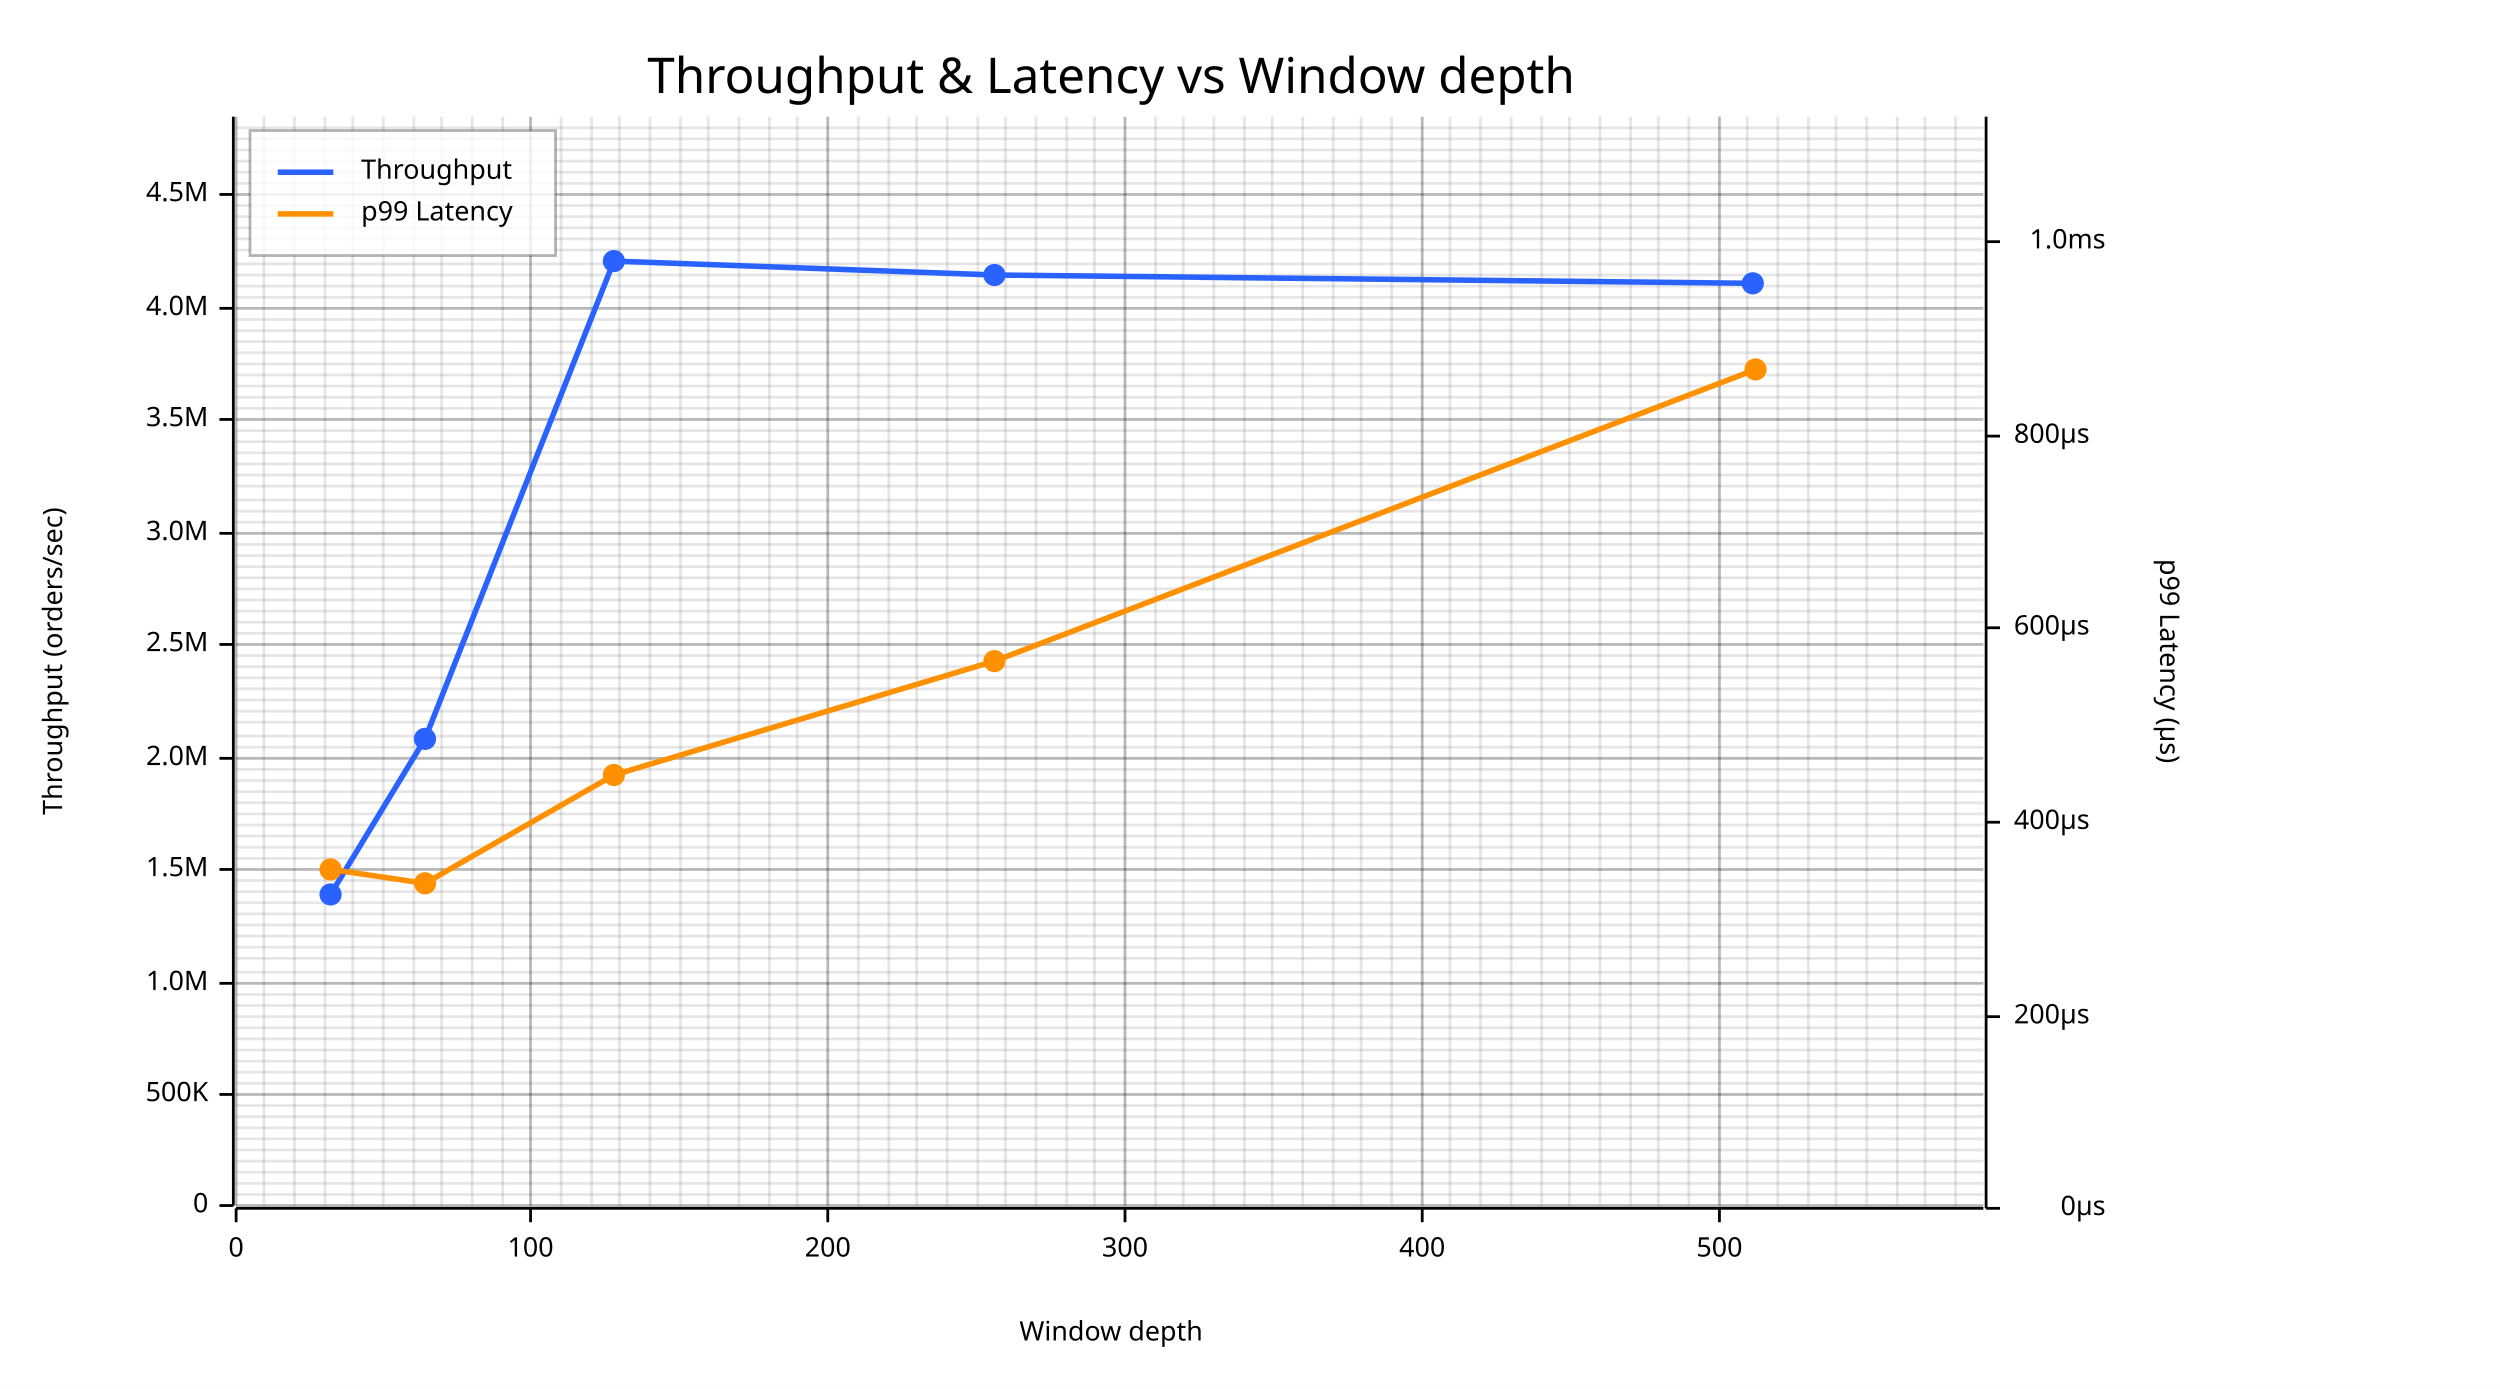
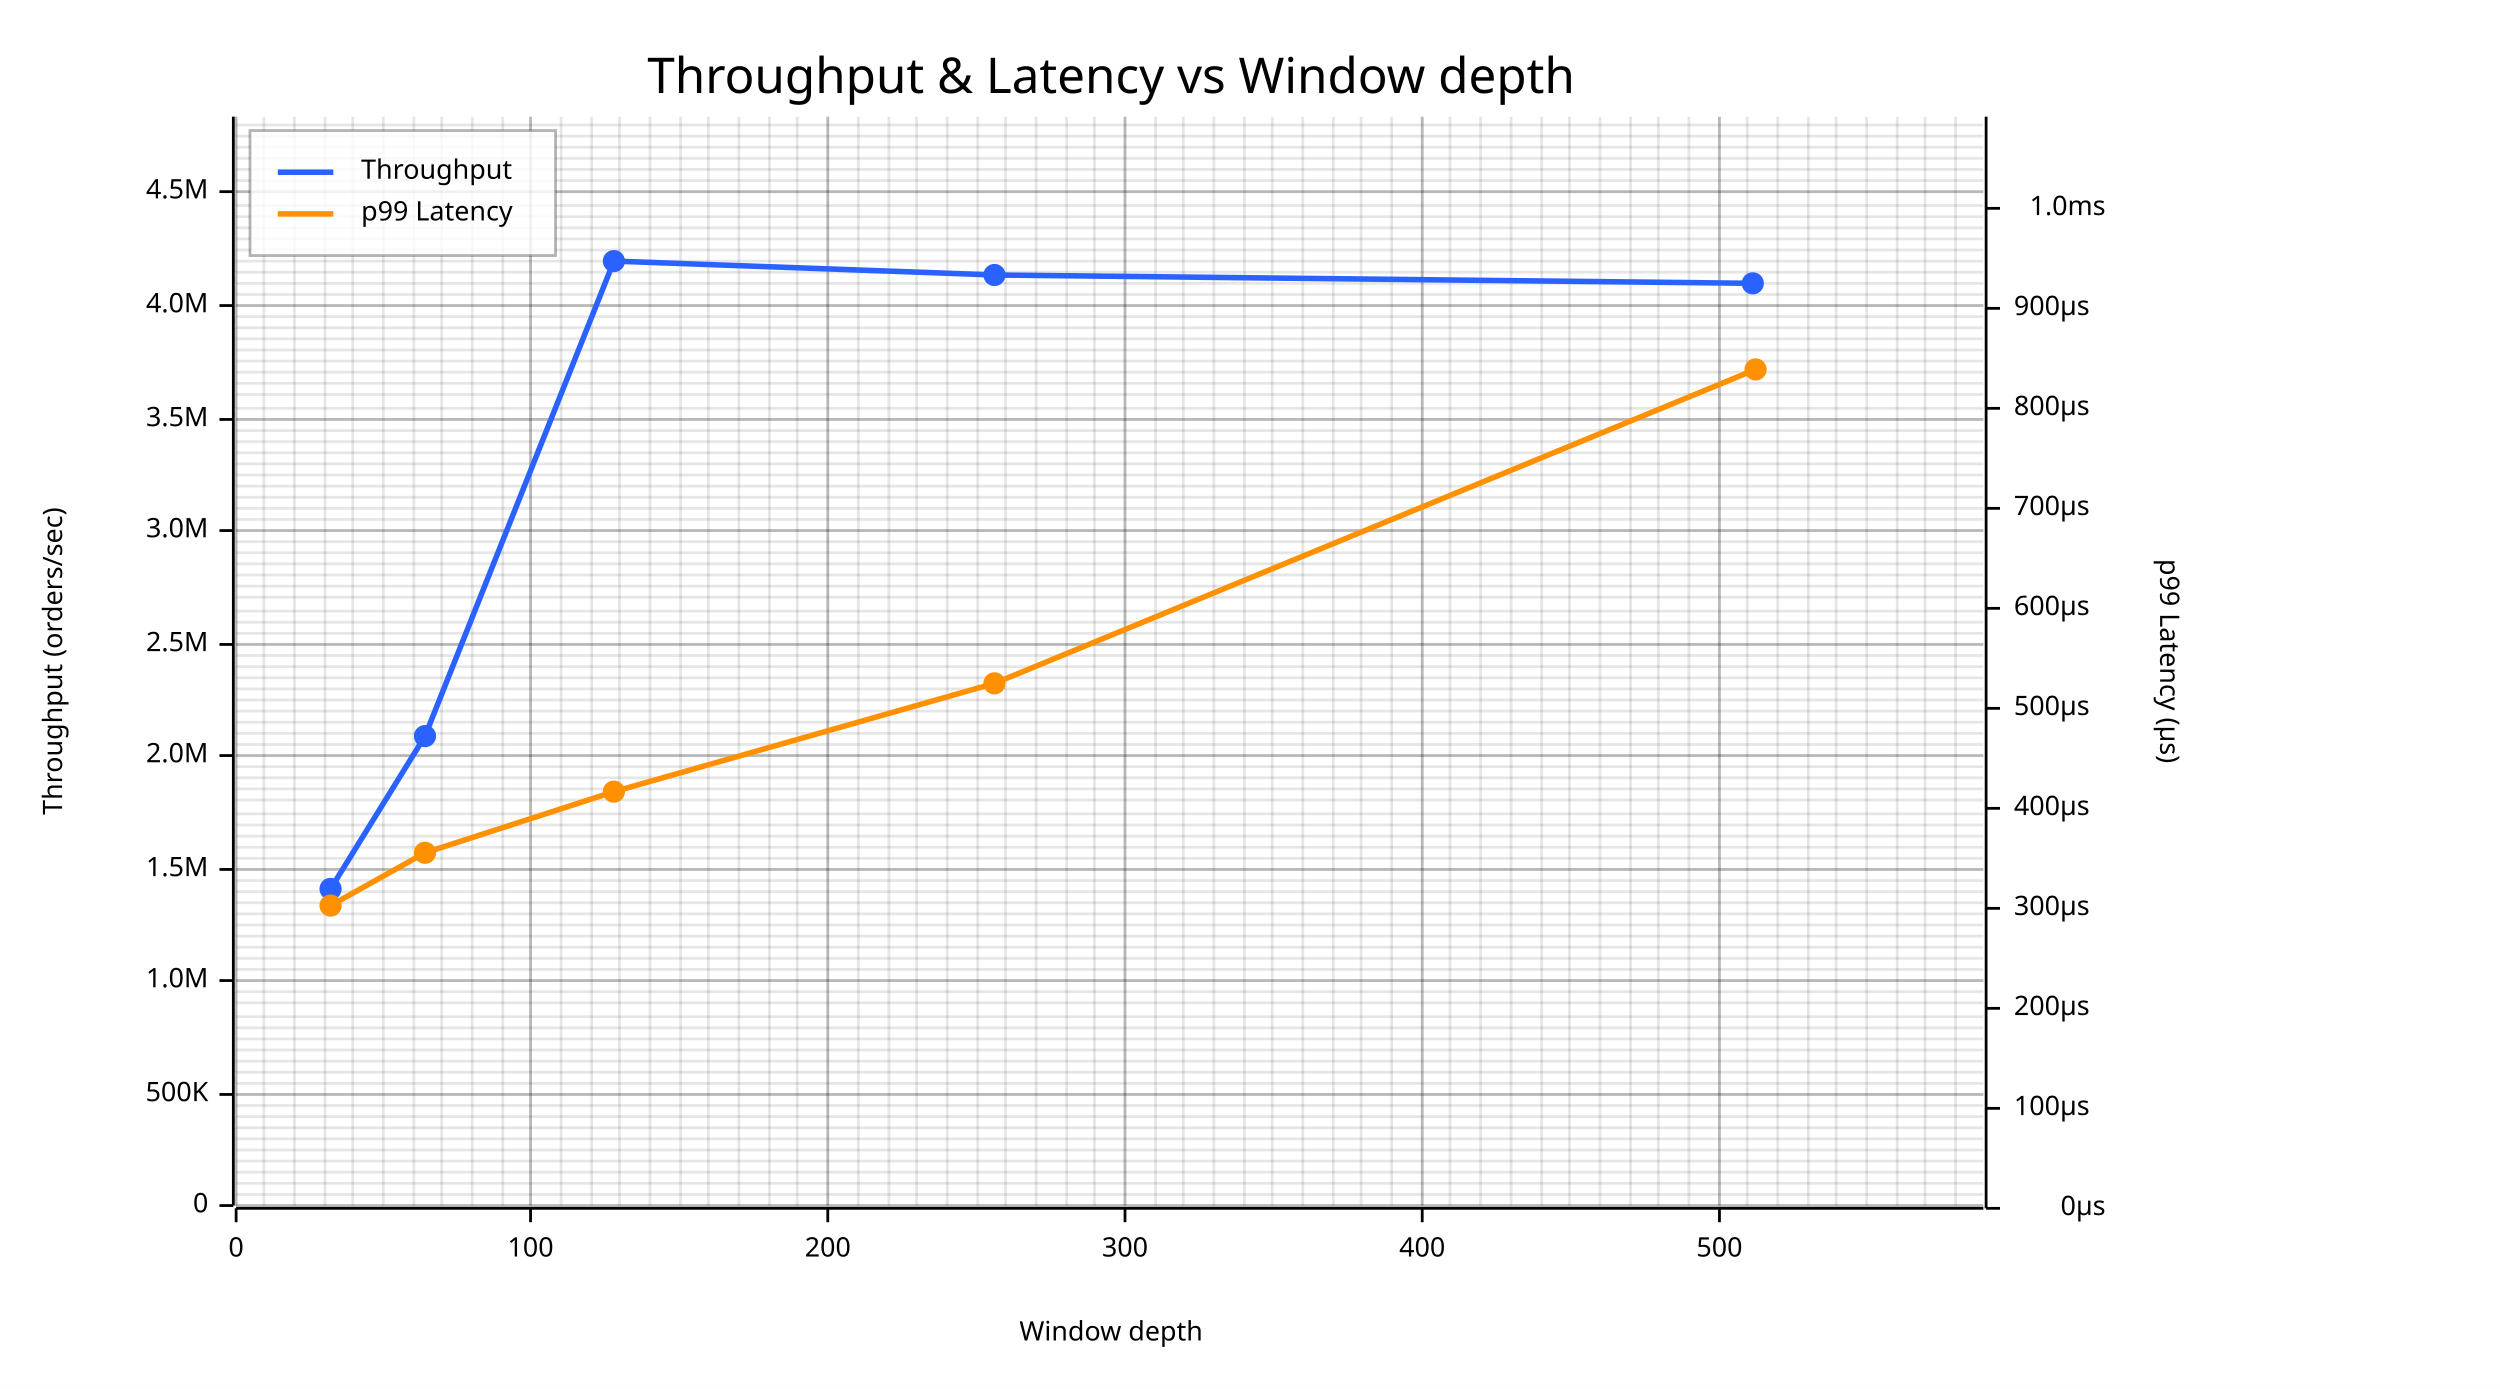
<svg xmlns="http://www.w3.org/2000/svg" width="900" height="500" viewBox="0 0 900 500">
  <rect x="0" y="0" width="900" height="500" opacity="1" fill="#FFFFFF" stroke="none" />
  <text x="400" y="20" dy="0.76em" text-anchor="middle" font-family="sans-serif" font-size="17.742" opacity="1" fill="#000000">
Throughput &amp; Latency vs Window depth
</text>
  <line opacity="0.1" stroke="#000000" stroke-width="1" x1="85" y1="434" x2="85" y2="42" />
  <line opacity="0.1" stroke="#000000" stroke-width="1" x1="95" y1="434" x2="95" y2="42" />
  <line opacity="0.1" stroke="#000000" stroke-width="1" x1="106" y1="434" x2="106" y2="42" />
  <line opacity="0.1" stroke="#000000" stroke-width="1" x1="117" y1="434" x2="117" y2="42" />
  <line opacity="0.1" stroke="#000000" stroke-width="1" x1="127" y1="434" x2="127" y2="42" />
  <line opacity="0.1" stroke="#000000" stroke-width="1" x1="138" y1="434" x2="138" y2="42" />
  <line opacity="0.1" stroke="#000000" stroke-width="1" x1="149" y1="434" x2="149" y2="42" />
  <line opacity="0.1" stroke="#000000" stroke-width="1" x1="159" y1="434" x2="159" y2="42" />
  <line opacity="0.1" stroke="#000000" stroke-width="1" x1="170" y1="434" x2="170" y2="42" />
  <line opacity="0.1" stroke="#000000" stroke-width="1" x1="181" y1="434" x2="181" y2="42" />
  <line opacity="0.1" stroke="#000000" stroke-width="1" x1="191" y1="434" x2="191" y2="42" />
  <line opacity="0.1" stroke="#000000" stroke-width="1" x1="202" y1="434" x2="202" y2="42" />
  <line opacity="0.1" stroke="#000000" stroke-width="1" x1="213" y1="434" x2="213" y2="42" />
  <line opacity="0.1" stroke="#000000" stroke-width="1" x1="223" y1="434" x2="223" y2="42" />
  <line opacity="0.1" stroke="#000000" stroke-width="1" x1="234" y1="434" x2="234" y2="42" />
  <line opacity="0.1" stroke="#000000" stroke-width="1" x1="245" y1="434" x2="245" y2="42" />
  <line opacity="0.1" stroke="#000000" stroke-width="1" x1="255" y1="434" x2="255" y2="42" />
  <line opacity="0.1" stroke="#000000" stroke-width="1" x1="266" y1="434" x2="266" y2="42" />
  <line opacity="0.1" stroke="#000000" stroke-width="1" x1="277" y1="434" x2="277" y2="42" />
  <line opacity="0.1" stroke="#000000" stroke-width="1" x1="287" y1="434" x2="287" y2="42" />
  <line opacity="0.1" stroke="#000000" stroke-width="1" x1="298" y1="434" x2="298" y2="42" />
  <line opacity="0.1" stroke="#000000" stroke-width="1" x1="309" y1="434" x2="309" y2="42" />
  <line opacity="0.1" stroke="#000000" stroke-width="1" x1="320" y1="434" x2="320" y2="42" />
  <line opacity="0.1" stroke="#000000" stroke-width="1" x1="330" y1="434" x2="330" y2="42" />
  <line opacity="0.1" stroke="#000000" stroke-width="1" x1="341" y1="434" x2="341" y2="42" />
  <line opacity="0.1" stroke="#000000" stroke-width="1" x1="352" y1="434" x2="352" y2="42" />
  <line opacity="0.1" stroke="#000000" stroke-width="1" x1="362" y1="434" x2="362" y2="42" />
  <line opacity="0.1" stroke="#000000" stroke-width="1" x1="373" y1="434" x2="373" y2="42" />
  <line opacity="0.1" stroke="#000000" stroke-width="1" x1="384" y1="434" x2="384" y2="42" />
  <line opacity="0.1" stroke="#000000" stroke-width="1" x1="394" y1="434" x2="394" y2="42" />
  <line opacity="0.1" stroke="#000000" stroke-width="1" x1="405" y1="434" x2="405" y2="42" />
  <line opacity="0.1" stroke="#000000" stroke-width="1" x1="416" y1="434" x2="416" y2="42" />
  <line opacity="0.1" stroke="#000000" stroke-width="1" x1="426" y1="434" x2="426" y2="42" />
  <line opacity="0.1" stroke="#000000" stroke-width="1" x1="437" y1="434" x2="437" y2="42" />
  <line opacity="0.1" stroke="#000000" stroke-width="1" x1="448" y1="434" x2="448" y2="42" />
  <line opacity="0.1" stroke="#000000" stroke-width="1" x1="458" y1="434" x2="458" y2="42" />
  <line opacity="0.1" stroke="#000000" stroke-width="1" x1="469" y1="434" x2="469" y2="42" />
  <line opacity="0.1" stroke="#000000" stroke-width="1" x1="480" y1="434" x2="480" y2="42" />
  <line opacity="0.1" stroke="#000000" stroke-width="1" x1="490" y1="434" x2="490" y2="42" />
  <line opacity="0.1" stroke="#000000" stroke-width="1" x1="501" y1="434" x2="501" y2="42" />
  <line opacity="0.1" stroke="#000000" stroke-width="1" x1="512" y1="434" x2="512" y2="42" />
  <line opacity="0.1" stroke="#000000" stroke-width="1" x1="522" y1="434" x2="522" y2="42" />
  <line opacity="0.1" stroke="#000000" stroke-width="1" x1="533" y1="434" x2="533" y2="42" />
  <line opacity="0.1" stroke="#000000" stroke-width="1" x1="544" y1="434" x2="544" y2="42" />
  <line opacity="0.1" stroke="#000000" stroke-width="1" x1="555" y1="434" x2="555" y2="42" />
  <line opacity="0.1" stroke="#000000" stroke-width="1" x1="565" y1="434" x2="565" y2="42" />
  <line opacity="0.1" stroke="#000000" stroke-width="1" x1="576" y1="434" x2="576" y2="42" />
  <line opacity="0.1" stroke="#000000" stroke-width="1" x1="587" y1="434" x2="587" y2="42" />
  <line opacity="0.1" stroke="#000000" stroke-width="1" x1="597" y1="434" x2="597" y2="42" />
  <line opacity="0.1" stroke="#000000" stroke-width="1" x1="608" y1="434" x2="608" y2="42" />
  <line opacity="0.1" stroke="#000000" stroke-width="1" x1="619" y1="434" x2="619" y2="42" />
  <line opacity="0.1" stroke="#000000" stroke-width="1" x1="629" y1="434" x2="629" y2="42" />
  <line opacity="0.1" stroke="#000000" stroke-width="1" x1="640" y1="434" x2="640" y2="42" />
  <line opacity="0.1" stroke="#000000" stroke-width="1" x1="651" y1="434" x2="651" y2="42" />
  <line opacity="0.1" stroke="#000000" stroke-width="1" x1="661" y1="434" x2="661" y2="42" />
  <line opacity="0.1" stroke="#000000" stroke-width="1" x1="672" y1="434" x2="672" y2="42" />
  <line opacity="0.1" stroke="#000000" stroke-width="1" x1="683" y1="434" x2="683" y2="42" />
  <line opacity="0.1" stroke="#000000" stroke-width="1" x1="693" y1="434" x2="693" y2="42" />
  <line opacity="0.1" stroke="#000000" stroke-width="1" x1="704" y1="434" x2="704" y2="42" />
  <line opacity="0.1" stroke="#000000" stroke-width="1" x1="85" y1="434" x2="714" y2="434" />
  <line opacity="0.1" stroke="#000000" stroke-width="1" x1="85" y1="430" x2="714" y2="430" />
  <line opacity="0.1" stroke="#000000" stroke-width="1" x1="85" y1="426" x2="714" y2="426" />
  <line opacity="0.1" stroke="#000000" stroke-width="1" x1="85" y1="422" x2="714" y2="422" />
  <line opacity="0.1" stroke="#000000" stroke-width="1" x1="85" y1="418" x2="714" y2="418" />
  <line opacity="0.1" stroke="#000000" stroke-width="1" x1="85" y1="414" x2="714" y2="414" />
  <line opacity="0.1" stroke="#000000" stroke-width="1" x1="85" y1="410" x2="714" y2="410" />
  <line opacity="0.1" stroke="#000000" stroke-width="1" x1="85" y1="406" x2="714" y2="406" />
  <line opacity="0.1" stroke="#000000" stroke-width="1" x1="85" y1="402" x2="714" y2="402" />
  <line opacity="0.1" stroke="#000000" stroke-width="1" x1="85" y1="398" x2="714" y2="398" />
  <line opacity="0.1" stroke="#000000" stroke-width="1" x1="85" y1="394" x2="714" y2="394" />
  <line opacity="0.1" stroke="#000000" stroke-width="1" x1="85" y1="390" x2="714" y2="390" />
  <line opacity="0.1" stroke="#000000" stroke-width="1" x1="85" y1="386" x2="714" y2="386" />
  <line opacity="0.1" stroke="#000000" stroke-width="1" x1="85" y1="382" x2="714" y2="382" />
  <line opacity="0.1" stroke="#000000" stroke-width="1" x1="85" y1="378" x2="714" y2="378" />
  <line opacity="0.1" stroke="#000000" stroke-width="1" x1="85" y1="374" x2="714" y2="374" />
  <line opacity="0.1" stroke="#000000" stroke-width="1" x1="85" y1="370" x2="714" y2="370" />
  <line opacity="0.1" stroke="#000000" stroke-width="1" x1="85" y1="366" x2="714" y2="366" />
-   <line opacity="0.1" stroke="#000000" stroke-width="1" x1="85" y1="362" x2="714" y2="362" />
-   <line opacity="0.1" stroke="#000000" stroke-width="1" x1="85" y1="358" x2="714" y2="358" />
-   <line opacity="0.1" stroke="#000000" stroke-width="1" x1="85" y1="354" x2="714" y2="354" />
-   <line opacity="0.1" stroke="#000000" stroke-width="1" x1="85" y1="350" x2="714" y2="350" />
+   <line opacity="0.1" stroke="#000000" stroke-width="1" x1="85" y1="361" x2="714" y2="361" />
+   <line opacity="0.1" stroke="#000000" stroke-width="1" x1="85" y1="357" x2="714" y2="357" />
+   <line opacity="0.1" stroke="#000000" stroke-width="1" x1="85" y1="353" x2="714" y2="353" />
+   <line opacity="0.1" stroke="#000000" stroke-width="1" x1="85" y1="349" x2="714" y2="349" />
  <line opacity="0.1" stroke="#000000" stroke-width="1" x1="85" y1="345" x2="714" y2="345" />
  <line opacity="0.1" stroke="#000000" stroke-width="1" x1="85" y1="341" x2="714" y2="341" />
  <line opacity="0.1" stroke="#000000" stroke-width="1" x1="85" y1="337" x2="714" y2="337" />
  <line opacity="0.1" stroke="#000000" stroke-width="1" x1="85" y1="333" x2="714" y2="333" />
  <line opacity="0.1" stroke="#000000" stroke-width="1" x1="85" y1="329" x2="714" y2="329" />
  <line opacity="0.1" stroke="#000000" stroke-width="1" x1="85" y1="325" x2="714" y2="325" />
  <line opacity="0.1" stroke="#000000" stroke-width="1" x1="85" y1="321" x2="714" y2="321" />
  <line opacity="0.1" stroke="#000000" stroke-width="1" x1="85" y1="317" x2="714" y2="317" />
  <line opacity="0.1" stroke="#000000" stroke-width="1" x1="85" y1="313" x2="714" y2="313" />
  <line opacity="0.1" stroke="#000000" stroke-width="1" x1="85" y1="309" x2="714" y2="309" />
  <line opacity="0.1" stroke="#000000" stroke-width="1" x1="85" y1="305" x2="714" y2="305" />
  <line opacity="0.1" stroke="#000000" stroke-width="1" x1="85" y1="301" x2="714" y2="301" />
  <line opacity="0.1" stroke="#000000" stroke-width="1" x1="85" y1="297" x2="714" y2="297" />
  <line opacity="0.1" stroke="#000000" stroke-width="1" x1="85" y1="293" x2="714" y2="293" />
-   <line opacity="0.1" stroke="#000000" stroke-width="1" x1="85" y1="289" x2="714" y2="289" />
-   <line opacity="0.1" stroke="#000000" stroke-width="1" x1="85" y1="285" x2="714" y2="285" />
-   <line opacity="0.1" stroke="#000000" stroke-width="1" x1="85" y1="281" x2="714" y2="281" />
-   <line opacity="0.1" stroke="#000000" stroke-width="1" x1="85" y1="277" x2="714" y2="277" />
-   <line opacity="0.1" stroke="#000000" stroke-width="1" x1="85" y1="273" x2="714" y2="273" />
-   <line opacity="0.1" stroke="#000000" stroke-width="1" x1="85" y1="269" x2="714" y2="269" />
-   <line opacity="0.1" stroke="#000000" stroke-width="1" x1="85" y1="265" x2="714" y2="265" />
+   <line opacity="0.1" stroke="#000000" stroke-width="1" x1="85" y1="288" x2="714" y2="288" />
+   <line opacity="0.1" stroke="#000000" stroke-width="1" x1="85" y1="284" x2="714" y2="284" />
+   <line opacity="0.1" stroke="#000000" stroke-width="1" x1="85" y1="280" x2="714" y2="280" />
+   <line opacity="0.1" stroke="#000000" stroke-width="1" x1="85" y1="276" x2="714" y2="276" />
+   <line opacity="0.1" stroke="#000000" stroke-width="1" x1="85" y1="272" x2="714" y2="272" />
+   <line opacity="0.1" stroke="#000000" stroke-width="1" x1="85" y1="268" x2="714" y2="268" />
+   <line opacity="0.1" stroke="#000000" stroke-width="1" x1="85" y1="264" x2="714" y2="264" />
  <line opacity="0.1" stroke="#000000" stroke-width="1" x1="85" y1="260" x2="714" y2="260" />
  <line opacity="0.1" stroke="#000000" stroke-width="1" x1="85" y1="256" x2="714" y2="256" />
  <line opacity="0.1" stroke="#000000" stroke-width="1" x1="85" y1="252" x2="714" y2="252" />
  <line opacity="0.1" stroke="#000000" stroke-width="1" x1="85" y1="248" x2="714" y2="248" />
  <line opacity="0.1" stroke="#000000" stroke-width="1" x1="85" y1="244" x2="714" y2="244" />
  <line opacity="0.1" stroke="#000000" stroke-width="1" x1="85" y1="240" x2="714" y2="240" />
  <line opacity="0.1" stroke="#000000" stroke-width="1" x1="85" y1="236" x2="714" y2="236" />
  <line opacity="0.1" stroke="#000000" stroke-width="1" x1="85" y1="232" x2="714" y2="232" />
  <line opacity="0.1" stroke="#000000" stroke-width="1" x1="85" y1="228" x2="714" y2="228" />
  <line opacity="0.1" stroke="#000000" stroke-width="1" x1="85" y1="224" x2="714" y2="224" />
  <line opacity="0.1" stroke="#000000" stroke-width="1" x1="85" y1="220" x2="714" y2="220" />
-   <line opacity="0.1" stroke="#000000" stroke-width="1" x1="85" y1="216" x2="714" y2="216" />
-   <line opacity="0.1" stroke="#000000" stroke-width="1" x1="85" y1="212" x2="714" y2="212" />
-   <line opacity="0.1" stroke="#000000" stroke-width="1" x1="85" y1="208" x2="714" y2="208" />
-   <line opacity="0.1" stroke="#000000" stroke-width="1" x1="85" y1="204" x2="714" y2="204" />
-   <line opacity="0.1" stroke="#000000" stroke-width="1" x1="85" y1="200" x2="714" y2="200" />
-   <line opacity="0.1" stroke="#000000" stroke-width="1" x1="85" y1="196" x2="714" y2="196" />
-   <line opacity="0.1" stroke="#000000" stroke-width="1" x1="85" y1="192" x2="714" y2="192" />
-   <line opacity="0.1" stroke="#000000" stroke-width="1" x1="85" y1="188" x2="714" y2="188" />
-   <line opacity="0.1" stroke="#000000" stroke-width="1" x1="85" y1="184" x2="714" y2="184" />
-   <line opacity="0.1" stroke="#000000" stroke-width="1" x1="85" y1="180" x2="714" y2="180" />
+   <line opacity="0.1" stroke="#000000" stroke-width="1" x1="85" y1="215" x2="714" y2="215" />
+   <line opacity="0.1" stroke="#000000" stroke-width="1" x1="85" y1="211" x2="714" y2="211" />
+   <line opacity="0.1" stroke="#000000" stroke-width="1" x1="85" y1="207" x2="714" y2="207" />
+   <line opacity="0.1" stroke="#000000" stroke-width="1" x1="85" y1="203" x2="714" y2="203" />
+   <line opacity="0.1" stroke="#000000" stroke-width="1" x1="85" y1="199" x2="714" y2="199" />
+   <line opacity="0.1" stroke="#000000" stroke-width="1" x1="85" y1="195" x2="714" y2="195" />
+   <line opacity="0.1" stroke="#000000" stroke-width="1" x1="85" y1="191" x2="714" y2="191" />
+   <line opacity="0.1" stroke="#000000" stroke-width="1" x1="85" y1="187" x2="714" y2="187" />
+   <line opacity="0.1" stroke="#000000" stroke-width="1" x1="85" y1="183" x2="714" y2="183" />
+   <line opacity="0.1" stroke="#000000" stroke-width="1" x1="85" y1="179" x2="714" y2="179" />
  <line opacity="0.1" stroke="#000000" stroke-width="1" x1="85" y1="175" x2="714" y2="175" />
  <line opacity="0.1" stroke="#000000" stroke-width="1" x1="85" y1="171" x2="714" y2="171" />
  <line opacity="0.1" stroke="#000000" stroke-width="1" x1="85" y1="167" x2="714" y2="167" />
  <line opacity="0.1" stroke="#000000" stroke-width="1" x1="85" y1="163" x2="714" y2="163" />
  <line opacity="0.1" stroke="#000000" stroke-width="1" x1="85" y1="159" x2="714" y2="159" />
  <line opacity="0.1" stroke="#000000" stroke-width="1" x1="85" y1="155" x2="714" y2="155" />
  <line opacity="0.1" stroke="#000000" stroke-width="1" x1="85" y1="151" x2="714" y2="151" />
  <line opacity="0.1" stroke="#000000" stroke-width="1" x1="85" y1="147" x2="714" y2="147" />
-   <line opacity="0.1" stroke="#000000" stroke-width="1" x1="85" y1="143" x2="714" y2="143" />
-   <line opacity="0.1" stroke="#000000" stroke-width="1" x1="85" y1="139" x2="714" y2="139" />
-   <line opacity="0.1" stroke="#000000" stroke-width="1" x1="85" y1="135" x2="714" y2="135" />
-   <line opacity="0.1" stroke="#000000" stroke-width="1" x1="85" y1="131" x2="714" y2="131" />
-   <line opacity="0.1" stroke="#000000" stroke-width="1" x1="85" y1="127" x2="714" y2="127" />
-   <line opacity="0.1" stroke="#000000" stroke-width="1" x1="85" y1="123" x2="714" y2="123" />
-   <line opacity="0.1" stroke="#000000" stroke-width="1" x1="85" y1="119" x2="714" y2="119" />
-   <line opacity="0.1" stroke="#000000" stroke-width="1" x1="85" y1="115" x2="714" y2="115" />
-   <line opacity="0.1" stroke="#000000" stroke-width="1" x1="85" y1="111" x2="714" y2="111" />
-   <line opacity="0.1" stroke="#000000" stroke-width="1" x1="85" y1="107" x2="714" y2="107" />
-   <line opacity="0.1" stroke="#000000" stroke-width="1" x1="85" y1="103" x2="714" y2="103" />
-   <line opacity="0.1" stroke="#000000" stroke-width="1" x1="85" y1="99" x2="714" y2="99" />
-   <line opacity="0.1" stroke="#000000" stroke-width="1" x1="85" y1="95" x2="714" y2="95" />
+   <line opacity="0.1" stroke="#000000" stroke-width="1" x1="85" y1="142" x2="714" y2="142" />
+   <line opacity="0.1" stroke="#000000" stroke-width="1" x1="85" y1="138" x2="714" y2="138" />
+   <line opacity="0.1" stroke="#000000" stroke-width="1" x1="85" y1="134" x2="714" y2="134" />
+   <line opacity="0.1" stroke="#000000" stroke-width="1" x1="85" y1="130" x2="714" y2="130" />
+   <line opacity="0.1" stroke="#000000" stroke-width="1" x1="85" y1="126" x2="714" y2="126" />
+   <line opacity="0.1" stroke="#000000" stroke-width="1" x1="85" y1="122" x2="714" y2="122" />
+   <line opacity="0.1" stroke="#000000" stroke-width="1" x1="85" y1="118" x2="714" y2="118" />
+   <line opacity="0.1" stroke="#000000" stroke-width="1" x1="85" y1="114" x2="714" y2="114" />
+   <line opacity="0.1" stroke="#000000" stroke-width="1" x1="85" y1="110" x2="714" y2="110" />
+   <line opacity="0.1" stroke="#000000" stroke-width="1" x1="85" y1="106" x2="714" y2="106" />
+   <line opacity="0.1" stroke="#000000" stroke-width="1" x1="85" y1="102" x2="714" y2="102" />
+   <line opacity="0.1" stroke="#000000" stroke-width="1" x1="85" y1="98" x2="714" y2="98" />
+   <line opacity="0.1" stroke="#000000" stroke-width="1" x1="85" y1="94" x2="714" y2="94" />
  <line opacity="0.1" stroke="#000000" stroke-width="1" x1="85" y1="90" x2="714" y2="90" />
  <line opacity="0.1" stroke="#000000" stroke-width="1" x1="85" y1="86" x2="714" y2="86" />
  <line opacity="0.1" stroke="#000000" stroke-width="1" x1="85" y1="82" x2="714" y2="82" />
  <line opacity="0.1" stroke="#000000" stroke-width="1" x1="85" y1="78" x2="714" y2="78" />
  <line opacity="0.1" stroke="#000000" stroke-width="1" x1="85" y1="74" x2="714" y2="74" />
-   <line opacity="0.1" stroke="#000000" stroke-width="1" x1="85" y1="70" x2="714" y2="70" />
-   <line opacity="0.1" stroke="#000000" stroke-width="1" x1="85" y1="66" x2="714" y2="66" />
-   <line opacity="0.1" stroke="#000000" stroke-width="1" x1="85" y1="62" x2="714" y2="62" />
-   <line opacity="0.1" stroke="#000000" stroke-width="1" x1="85" y1="58" x2="714" y2="58" />
-   <line opacity="0.1" stroke="#000000" stroke-width="1" x1="85" y1="54" x2="714" y2="54" />
-   <line opacity="0.1" stroke="#000000" stroke-width="1" x1="85" y1="50" x2="714" y2="50" />
-   <line opacity="0.1" stroke="#000000" stroke-width="1" x1="85" y1="46" x2="714" y2="46" />
+   <line opacity="0.1" stroke="#000000" stroke-width="1" x1="85" y1="69" x2="714" y2="69" />
+   <line opacity="0.1" stroke="#000000" stroke-width="1" x1="85" y1="65" x2="714" y2="65" />
+   <line opacity="0.1" stroke="#000000" stroke-width="1" x1="85" y1="61" x2="714" y2="61" />
+   <line opacity="0.1" stroke="#000000" stroke-width="1" x1="85" y1="57" x2="714" y2="57" />
+   <line opacity="0.1" stroke="#000000" stroke-width="1" x1="85" y1="53" x2="714" y2="53" />
+   <line opacity="0.1" stroke="#000000" stroke-width="1" x1="85" y1="49" x2="714" y2="49" />
+   <line opacity="0.1" stroke="#000000" stroke-width="1" x1="85" y1="45" x2="714" y2="45" />
  <text x="15" y="238" dy="0.76em" text-anchor="middle" font-family="sans-serif" font-size="9.677" opacity="1" fill="#000000" transform="rotate(270, 15, 238)">
Throughput (orders/sec)
</text>
  <text x="400" y="485" dy="-0.5ex" text-anchor="middle" font-family="sans-serif" font-size="9.677" opacity="1" fill="#000000">
Window depth
</text>
  <line opacity="0.2" stroke="#000000" stroke-width="1" x1="85" y1="434" x2="85" y2="42" />
  <line opacity="0.2" stroke="#000000" stroke-width="1" x1="191" y1="434" x2="191" y2="42" />
  <line opacity="0.2" stroke="#000000" stroke-width="1" x1="298" y1="434" x2="298" y2="42" />
  <line opacity="0.2" stroke="#000000" stroke-width="1" x1="405" y1="434" x2="405" y2="42" />
  <line opacity="0.2" stroke="#000000" stroke-width="1" x1="512" y1="434" x2="512" y2="42" />
  <line opacity="0.2" stroke="#000000" stroke-width="1" x1="619" y1="434" x2="619" y2="42" />
  <line opacity="0.2" stroke="#000000" stroke-width="1" x1="85" y1="434" x2="714" y2="434" />
  <line opacity="0.2" stroke="#000000" stroke-width="1" x1="85" y1="394" x2="714" y2="394" />
-   <line opacity="0.2" stroke="#000000" stroke-width="1" x1="85" y1="354" x2="714" y2="354" />
+   <line opacity="0.2" stroke="#000000" stroke-width="1" x1="85" y1="353" x2="714" y2="353" />
  <line opacity="0.2" stroke="#000000" stroke-width="1" x1="85" y1="313" x2="714" y2="313" />
-   <line opacity="0.2" stroke="#000000" stroke-width="1" x1="85" y1="273" x2="714" y2="273" />
+   <line opacity="0.2" stroke="#000000" stroke-width="1" x1="85" y1="272" x2="714" y2="272" />
  <line opacity="0.2" stroke="#000000" stroke-width="1" x1="85" y1="232" x2="714" y2="232" />
-   <line opacity="0.2" stroke="#000000" stroke-width="1" x1="85" y1="192" x2="714" y2="192" />
+   <line opacity="0.2" stroke="#000000" stroke-width="1" x1="85" y1="191" x2="714" y2="191" />
  <line opacity="0.2" stroke="#000000" stroke-width="1" x1="85" y1="151" x2="714" y2="151" />
-   <line opacity="0.2" stroke="#000000" stroke-width="1" x1="85" y1="111" x2="714" y2="111" />
-   <line opacity="0.2" stroke="#000000" stroke-width="1" x1="85" y1="70" x2="714" y2="70" />
+   <line opacity="0.2" stroke="#000000" stroke-width="1" x1="85" y1="110" x2="714" y2="110" />
+   <line opacity="0.2" stroke="#000000" stroke-width="1" x1="85" y1="69" x2="714" y2="69" />
  <polyline fill="none" opacity="1" stroke="#000000" stroke-width="1" points="84,42 84,434 " />
  <text x="75" y="434" dy="0.5ex" text-anchor="end" font-family="sans-serif" font-size="9.677" opacity="1" fill="#000000">
0
</text>
  <polyline fill="none" opacity="1" stroke="#000000" stroke-width="1" points="79,434 84,434 " />
  <text x="75" y="394" dy="0.5ex" text-anchor="end" font-family="sans-serif" font-size="9.677" opacity="1" fill="#000000">
500K
</text>
  <polyline fill="none" opacity="1" stroke="#000000" stroke-width="1" points="79,394 84,394 " />
-   <text x="75" y="354" dy="0.5ex" text-anchor="end" font-family="sans-serif" font-size="9.677" opacity="1" fill="#000000">
+   <text x="75" y="353" dy="0.5ex" text-anchor="end" font-family="sans-serif" font-size="9.677" opacity="1" fill="#000000">
1.0M
</text>
-   <polyline fill="none" opacity="1" stroke="#000000" stroke-width="1" points="79,354 84,354 " />
+   <polyline fill="none" opacity="1" stroke="#000000" stroke-width="1" points="79,353 84,353 " />
  <text x="75" y="313" dy="0.5ex" text-anchor="end" font-family="sans-serif" font-size="9.677" opacity="1" fill="#000000">
1.5M
</text>
  <polyline fill="none" opacity="1" stroke="#000000" stroke-width="1" points="79,313 84,313 " />
-   <text x="75" y="273" dy="0.5ex" text-anchor="end" font-family="sans-serif" font-size="9.677" opacity="1" fill="#000000">
+   <text x="75" y="272" dy="0.5ex" text-anchor="end" font-family="sans-serif" font-size="9.677" opacity="1" fill="#000000">
2.0M
</text>
-   <polyline fill="none" opacity="1" stroke="#000000" stroke-width="1" points="79,273 84,273 " />
+   <polyline fill="none" opacity="1" stroke="#000000" stroke-width="1" points="79,272 84,272 " />
  <text x="75" y="232" dy="0.5ex" text-anchor="end" font-family="sans-serif" font-size="9.677" opacity="1" fill="#000000">
2.5M
</text>
  <polyline fill="none" opacity="1" stroke="#000000" stroke-width="1" points="79,232 84,232 " />
-   <text x="75" y="192" dy="0.5ex" text-anchor="end" font-family="sans-serif" font-size="9.677" opacity="1" fill="#000000">
+   <text x="75" y="191" dy="0.5ex" text-anchor="end" font-family="sans-serif" font-size="9.677" opacity="1" fill="#000000">
3.0M
</text>
-   <polyline fill="none" opacity="1" stroke="#000000" stroke-width="1" points="79,192 84,192 " />
+   <polyline fill="none" opacity="1" stroke="#000000" stroke-width="1" points="79,191 84,191 " />
  <text x="75" y="151" dy="0.5ex" text-anchor="end" font-family="sans-serif" font-size="9.677" opacity="1" fill="#000000">
3.5M
</text>
  <polyline fill="none" opacity="1" stroke="#000000" stroke-width="1" points="79,151 84,151 " />
-   <text x="75" y="111" dy="0.5ex" text-anchor="end" font-family="sans-serif" font-size="9.677" opacity="1" fill="#000000">
+   <text x="75" y="110" dy="0.5ex" text-anchor="end" font-family="sans-serif" font-size="9.677" opacity="1" fill="#000000">
4.0M
</text>
-   <polyline fill="none" opacity="1" stroke="#000000" stroke-width="1" points="79,111 84,111 " />
-   <text x="75" y="70" dy="0.5ex" text-anchor="end" font-family="sans-serif" font-size="9.677" opacity="1" fill="#000000">
+   <polyline fill="none" opacity="1" stroke="#000000" stroke-width="1" points="79,110 84,110 " />
+   <text x="75" y="69" dy="0.5ex" text-anchor="end" font-family="sans-serif" font-size="9.677" opacity="1" fill="#000000">
4.5M
</text>
-   <polyline fill="none" opacity="1" stroke="#000000" stroke-width="1" points="79,70 84,70 " />
+   <polyline fill="none" opacity="1" stroke="#000000" stroke-width="1" points="79,69 84,69 " />
  <polyline fill="none" opacity="1" stroke="#000000" stroke-width="1" points="85,435 714,435 " />
  <text x="85" y="445" dy="0.76em" text-anchor="middle" font-family="sans-serif" font-size="9.677" opacity="1" fill="#000000">
0
</text>
  <polyline fill="none" opacity="1" stroke="#000000" stroke-width="1" points="85,435 85,440 " />
  <text x="191" y="445" dy="0.76em" text-anchor="middle" font-family="sans-serif" font-size="9.677" opacity="1" fill="#000000">
100
</text>
  <polyline fill="none" opacity="1" stroke="#000000" stroke-width="1" points="191,435 191,440 " />
  <text x="298" y="445" dy="0.76em" text-anchor="middle" font-family="sans-serif" font-size="9.677" opacity="1" fill="#000000">
200
</text>
  <polyline fill="none" opacity="1" stroke="#000000" stroke-width="1" points="298,435 298,440 " />
  <text x="405" y="445" dy="0.76em" text-anchor="middle" font-family="sans-serif" font-size="9.677" opacity="1" fill="#000000">
300
</text>
  <polyline fill="none" opacity="1" stroke="#000000" stroke-width="1" points="405,435 405,440 " />
  <text x="512" y="445" dy="0.76em" text-anchor="middle" font-family="sans-serif" font-size="9.677" opacity="1" fill="#000000">
400
</text>
  <polyline fill="none" opacity="1" stroke="#000000" stroke-width="1" points="512,435 512,440 " />
  <text x="619" y="445" dy="0.76em" text-anchor="middle" font-family="sans-serif" font-size="9.677" opacity="1" fill="#000000">
500
</text>
  <polyline fill="none" opacity="1" stroke="#000000" stroke-width="1" points="619,435 619,440 " />
  <text x="785" y="238" dy="0.76em" text-anchor="middle" font-family="sans-serif" font-size="9.677" opacity="1" fill="#000000" transform="rotate(90, 785, 238)">
p99 Latency (µs)
</text>
  <polyline fill="none" opacity="1" stroke="#000000" stroke-width="1" points="715,42 715,435 " />
  <text x="758" y="435" dy="0.5ex" text-anchor="end" font-family="sans-serif" font-size="9.677" opacity="1" fill="#000000">
0µs
</text>
  <polyline fill="none" opacity="1" stroke="#000000" stroke-width="1" points="715,435 720,435 " />
-   <text x="725" y="366" dy="0.5ex" text-anchor="start" font-family="sans-serif" font-size="9.677" opacity="1" fill="#000000">
+   <text x="725" y="399" dy="0.5ex" text-anchor="start" font-family="sans-serif" font-size="9.677" opacity="1" fill="#000000">
+ 100µs
+ </text>
+   <polyline fill="none" opacity="1" stroke="#000000" stroke-width="1" points="715,399 720,399 " />
+   <text x="725" y="363" dy="0.5ex" text-anchor="start" font-family="sans-serif" font-size="9.677" opacity="1" fill="#000000">
200µs
</text>
-   <polyline fill="none" opacity="1" stroke="#000000" stroke-width="1" points="715,366 720,366 " />
-   <text x="725" y="296" dy="0.5ex" text-anchor="start" font-family="sans-serif" font-size="9.677" opacity="1" fill="#000000">
+   <polyline fill="none" opacity="1" stroke="#000000" stroke-width="1" points="715,363 720,363 " />
+   <text x="725" y="327" dy="0.5ex" text-anchor="start" font-family="sans-serif" font-size="9.677" opacity="1" fill="#000000">
+ 300µs
+ </text>
+   <polyline fill="none" opacity="1" stroke="#000000" stroke-width="1" points="715,327 720,327 " />
+   <text x="725" y="291" dy="0.5ex" text-anchor="start" font-family="sans-serif" font-size="9.677" opacity="1" fill="#000000">
400µs
</text>
-   <polyline fill="none" opacity="1" stroke="#000000" stroke-width="1" points="715,296 720,296 " />
-   <text x="725" y="226" dy="0.5ex" text-anchor="start" font-family="sans-serif" font-size="9.677" opacity="1" fill="#000000">
+   <polyline fill="none" opacity="1" stroke="#000000" stroke-width="1" points="715,291 720,291 " />
+   <text x="725" y="255" dy="0.5ex" text-anchor="start" font-family="sans-serif" font-size="9.677" opacity="1" fill="#000000">
+ 500µs
+ </text>
+   <polyline fill="none" opacity="1" stroke="#000000" stroke-width="1" points="715,255 720,255 " />
+   <text x="725" y="219" dy="0.5ex" text-anchor="start" font-family="sans-serif" font-size="9.677" opacity="1" fill="#000000">
600µs
</text>
-   <polyline fill="none" opacity="1" stroke="#000000" stroke-width="1" points="715,226 720,226 " />
-   <text x="725" y="157" dy="0.5ex" text-anchor="start" font-family="sans-serif" font-size="9.677" opacity="1" fill="#000000">
+   <polyline fill="none" opacity="1" stroke="#000000" stroke-width="1" points="715,219 720,219 " />
+   <text x="725" y="183" dy="0.5ex" text-anchor="start" font-family="sans-serif" font-size="9.677" opacity="1" fill="#000000">
+ 700µs
+ </text>
+   <polyline fill="none" opacity="1" stroke="#000000" stroke-width="1" points="715,183 720,183 " />
+   <text x="725" y="147" dy="0.5ex" text-anchor="start" font-family="sans-serif" font-size="9.677" opacity="1" fill="#000000">
800µs
</text>
-   <polyline fill="none" opacity="1" stroke="#000000" stroke-width="1" points="715,157 720,157 " />
-   <text x="758" y="87" dy="0.5ex" text-anchor="end" font-family="sans-serif" font-size="9.677" opacity="1" fill="#000000">
+   <polyline fill="none" opacity="1" stroke="#000000" stroke-width="1" points="715,147 720,147 " />
+   <text x="725" y="111" dy="0.5ex" text-anchor="start" font-family="sans-serif" font-size="9.677" opacity="1" fill="#000000">
+ 900µs
+ </text>
+   <polyline fill="none" opacity="1" stroke="#000000" stroke-width="1" points="715,111 720,111 " />
+   <text x="758" y="75" dy="0.5ex" text-anchor="end" font-family="sans-serif" font-size="9.677" opacity="1" fill="#000000">
1.0ms
</text>
-   <polyline fill="none" opacity="1" stroke="#000000" stroke-width="1" points="715,87 720,87 " />
-   <polyline fill="none" opacity="1" stroke="#2962FF" stroke-width="2" points="119,322 153,266 221,94 358,99 631,102 " />
-   <circle cx="119" cy="322" r="4" opacity="1" fill="#2962FF" stroke="none" stroke-width="1" />
-   <circle cx="153" cy="266" r="4" opacity="1" fill="#2962FF" stroke="none" stroke-width="1" />
+   <polyline fill="none" opacity="1" stroke="#000000" stroke-width="1" points="715,75 720,75 " />
+   <polyline fill="none" opacity="1" stroke="#2962FF" stroke-width="2" points="119,320 153,265 221,94 358,99 631,102 " />
+   <circle cx="119" cy="320" r="4" opacity="1" fill="#2962FF" stroke="none" stroke-width="1" />
+   <circle cx="153" cy="265" r="4" opacity="1" fill="#2962FF" stroke="none" stroke-width="1" />
  <circle cx="221" cy="94" r="4" opacity="1" fill="#2962FF" stroke="none" stroke-width="1" />
  <circle cx="358" cy="99" r="4" opacity="1" fill="#2962FF" stroke="none" stroke-width="1" />
  <circle cx="631" cy="102" r="4" opacity="1" fill="#2962FF" stroke="none" stroke-width="1" />
-   <polyline fill="none" opacity="1" stroke="#FF9100" stroke-width="2" points="119,313 153,318 221,279 358,238 632,133 " />
-   <circle cx="119" cy="313" r="4" opacity="1" fill="#FF9100" stroke="none" stroke-width="1" />
-   <circle cx="153" cy="318" r="4" opacity="1" fill="#FF9100" stroke="none" stroke-width="1" />
-   <circle cx="221" cy="279" r="4" opacity="1" fill="#FF9100" stroke="none" stroke-width="1" />
-   <circle cx="358" cy="238" r="4" opacity="1" fill="#FF9100" stroke="none" stroke-width="1" />
+   <polyline fill="none" opacity="1" stroke="#FF9100" stroke-width="2" points="119,326 153,307 221,285 358,246 632,133 " />
+   <circle cx="119" cy="326" r="4" opacity="1" fill="#FF9100" stroke="none" stroke-width="1" />
+   <circle cx="153" cy="307" r="4" opacity="1" fill="#FF9100" stroke="none" stroke-width="1" />
+   <circle cx="221" cy="285" r="4" opacity="1" fill="#FF9100" stroke="none" stroke-width="1" />
+   <circle cx="358" cy="246" r="4" opacity="1" fill="#FF9100" stroke="none" stroke-width="1" />
  <circle cx="632" cy="133" r="4" opacity="1" fill="#FF9100" stroke="none" stroke-width="1" />
  <rect x="90" y="47" width="110" height="45" opacity="0.8" fill="#FFFFFF" stroke="none" />
  <rect x="90" y="47" width="110" height="45" opacity="0.3" fill="none" stroke="#000000" />
  <text x="130" y="57" dy="0.76em" text-anchor="start" font-family="sans-serif" font-size="9.677" opacity="1" fill="#000000">
Throughput
</text>
  <text x="130" y="72" dy="0.76em" text-anchor="start" font-family="sans-serif" font-size="9.677" opacity="1" fill="#000000">
p99 Latency
</text>
  <polyline fill="none" opacity="1" stroke="#2962FF" stroke-width="2" points="100,62 120,62 " />
  <polyline fill="none" opacity="1" stroke="#FF9100" stroke-width="2" points="100,77 120,77 " />
</svg>
